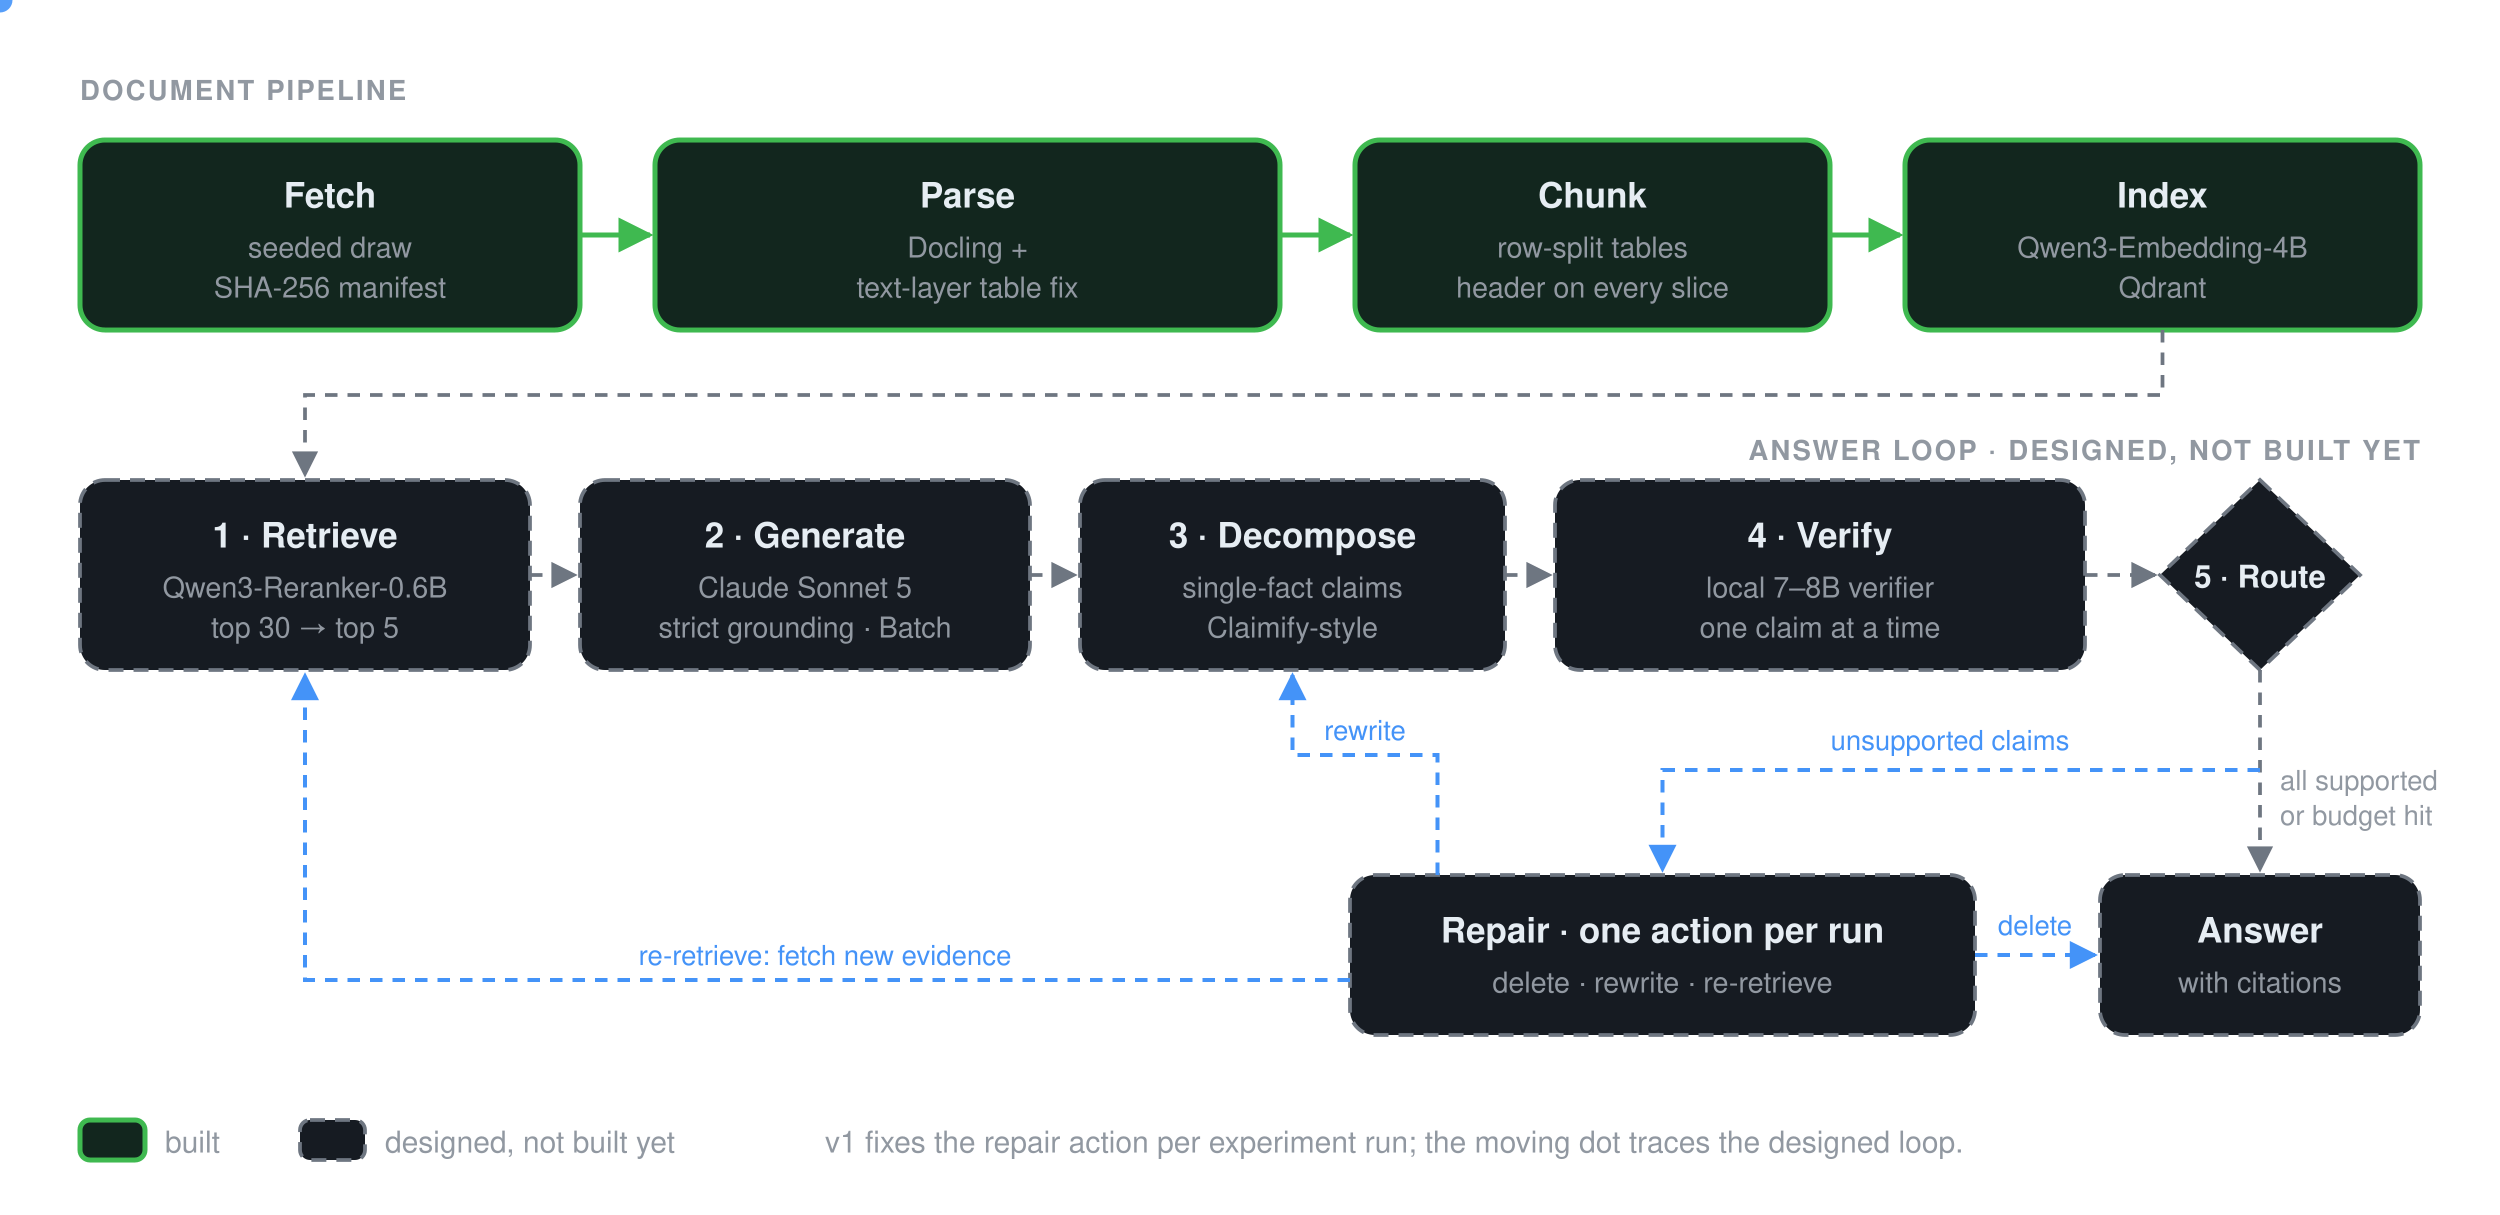
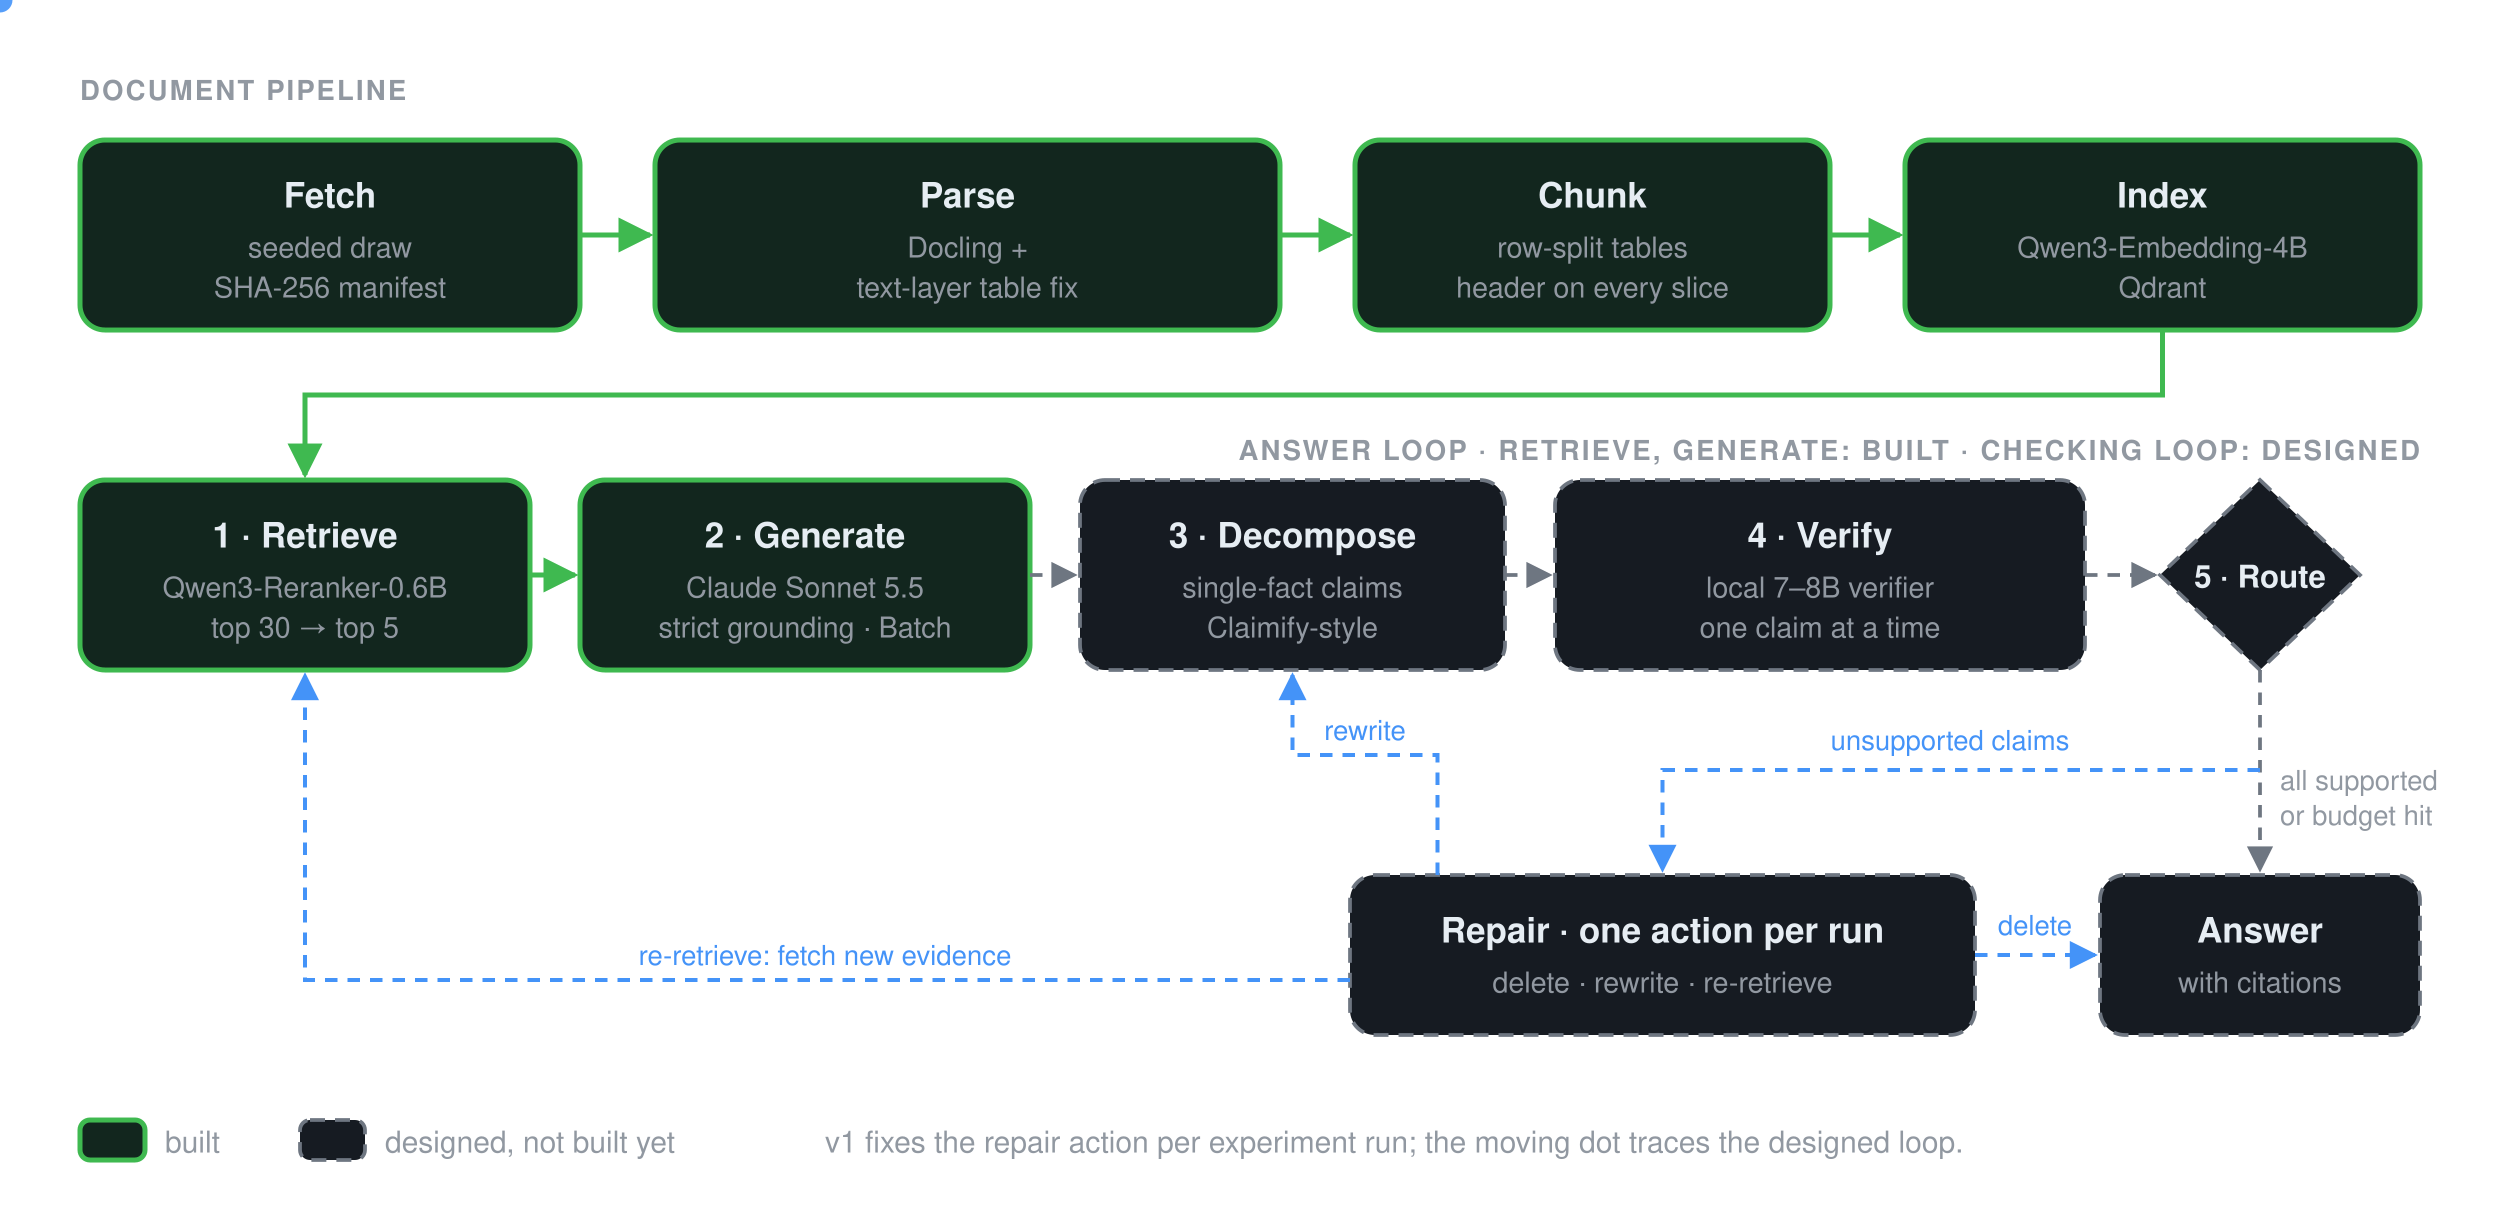
<svg xmlns="http://www.w3.org/2000/svg" viewBox="0 0 1000 486" width="1000" height="486" role="img" aria-labelledby="ttl dsc">
  <style>
 text { font-family: -apple-system, BlinkMacSystemFont, 'Segoe UI', Helvetica, Arial, sans-serif; text-anchor: middle; }
 .t { font-size: 14px; font-weight: 600; fill: #e6edf3; }
 .s { font-size: 11.5px; fill: #9198a1; }
 .h { font-size: 11px; font-weight: 700; letter-spacing: .08em; fill: #9198a1; text-anchor: start; }
 .el { font-size: 11px; fill: #9198a1; }
 .lg { font-size: 12px; fill: #9198a1; text-anchor: start; }
 .b { fill: #12261e; stroke: #3fb950; stroke-width: 2; }
 .p { fill: #161b22; stroke: #6e7681; stroke-width: 1.5; stroke-dasharray: 6 4; }
 .ab { fill: none; stroke: #3fb950; stroke-width: 2; }
 .ap { fill: none; stroke: #6e7681; stroke-width: 1.5; stroke-dasharray: 5 4; }
 .ar { fill: none; stroke: #4493f8; stroke-width: 1.6; stroke-dasharray: 5 4; }
 @media (prefers-reduced-motion: reduce) { .pulse { display: none; } }
</style>
  <defs>
    <marker id="mb" viewBox="0 0 10 10" refX="9" refY="5" markerWidth="7" markerHeight="7" orient="auto-start-reverse">
      <path d="M0,0 L10,5 L0,10 z" fill="#3fb950" />
    </marker>
    <marker id="mp" viewBox="0 0 10 10" refX="9" refY="5" markerWidth="7" markerHeight="7" orient="auto-start-reverse">
      <path d="M0,0 L10,5 L0,10 z" fill="#6e7681" />
    </marker>
    <marker id="ma" viewBox="0 0 10 10" refX="9" refY="5" markerWidth="7" markerHeight="7" orient="auto-start-reverse">
      <path d="M0,0 L10,5 L0,10 z" fill="#4493f8" />
    </marker>
  </defs>
  <text class="h" x="32" y="40">DOCUMENT PIPELINE</text>
-   <text class="h" x="968" y="184" style="text-anchor:end">ANSWER LOOP · DESIGNED, NOT BUILT YET</text>
+   <text class="h" x="968" y="184" style="text-anchor:end">ANSWER LOOP · RETRIEVE, GENERATE: BUILT · CHECKING LOOP: DESIGNED</text>
  <circle class="pulse" r="5" fill="#4493f8" opacity="0.9">
    <animateMotion dur="9s" repeatCount="indefinite" path="M834,230 H904 V308 H665 V392 H122 V230 H834" />
  </circle>
  <rect class="b" x="32" y="56" width="200" height="76" rx="10" />
  <text class="t" x="132.0" y="83">Fetch</text>
  <text class="s" x="132.0" y="103">seeded draw</text>
  <text class="s" x="132.0" y="119">SHA-256 manifest</text>
  <rect class="b" x="262" y="56" width="250" height="76" rx="10" />
  <text class="t" x="387.0" y="83">Parse</text>
  <text class="s" x="387.0" y="103">Docling +</text>
  <text class="s" x="387.0" y="119">text-layer table fix</text>
  <rect class="b" x="542" y="56" width="190" height="76" rx="10" />
  <text class="t" x="637.0" y="83">Chunk</text>
  <text class="s" x="637.0" y="103">row-split tables</text>
  <text class="s" x="637.0" y="119">header on every slice</text>
  <rect class="b" x="762" y="56" width="206" height="76" rx="10" />
  <text class="t" x="865.0" y="83">Index</text>
  <text class="s" x="865.0" y="103">Qwen3-Embedding-4B</text>
  <text class="s" x="865.0" y="119">Qdrant</text>
  <path class="ab" d="M232,94 H260" marker-end="url(#mb)" />
  <path class="ab" d="M512,94 H540" marker-end="url(#mb)" />
  <path class="ab" d="M732,94 H760" marker-end="url(#mb)" />
-   <path class="ap" d="M865,132 V158 H122 V190" marker-end="url(#mp)" />
-   <rect class="p" x="32" y="192" width="180" height="76" rx="10" />
+   <path class="ab" d="M865,132 V158 H122 V190" marker-end="url(#mb)" />
+   <rect class="b" x="32" y="192" width="180" height="76" rx="10" />
  <text class="t" x="122.0" y="219">1 · Retrieve</text>
  <text class="s" x="122.0" y="239">Qwen3-Reranker-0.6B</text>
  <text class="s" x="122.0" y="255">top 30 → top 5</text>
-   <rect class="p" x="232" y="192" width="180" height="76" rx="10" />
+   <rect class="b" x="232" y="192" width="180" height="76" rx="10" />
  <text class="t" x="322.0" y="219">2 · Generate</text>
-   <text class="s" x="322.0" y="239">Claude Sonnet 5</text>
+   <text class="s" x="322.0" y="239">Claude Sonnet 5.5</text>
  <text class="s" x="322.0" y="255">strict grounding · Batch</text>
  <rect class="p" x="432" y="192" width="170" height="76" rx="10" />
  <text class="t" x="517.0" y="219">3 · Decompose</text>
  <text class="s" x="517.0" y="239">single-fact claims</text>
  <text class="s" x="517.0" y="255">Claimify-style</text>
  <rect class="p" x="622" y="192" width="212" height="76" rx="10" />
  <text class="t" x="728.0" y="219">4 · Verify</text>
  <text class="s" x="728.0" y="239">local 7–8B verifier</text>
  <text class="s" x="728.0" y="255">one claim at a time</text>
  <path class="p" d="M904,192 L944,230 L904,268 L864,230 Z" />
  <text class="t" x="904" y="235" style="font-size:12.5px">5 · Route</text>
-   <path class="ap" d="M212,230 H230" marker-end="url(#mp)" />
+   <path class="ab" d="M212,230 H230" marker-end="url(#mb)" />
  <path class="ap" d="M412,230 H430" marker-end="url(#mp)" />
  <path class="ap" d="M602,230 H620" marker-end="url(#mp)" />
  <path class="ap" d="M834,230 H862" marker-end="url(#mp)" />
  <rect class="p" x="540" y="350" width="250" height="64" rx="10" />
  <text class="t" x="665.0" y="377">Repair · one action per run</text>
  <text class="s" x="665.0" y="397">delete · rewrite · re-retrieve</text>
  <rect class="p" x="840" y="350" width="128" height="64" rx="10" />
  <text class="t" x="904.0" y="377">Answer</text>
  <text class="s" x="904.0" y="397">with citations</text>
  <path class="ap" d="M904,268 V348" marker-end="url(#mp)" />
  <text class="el" x="912" y="316" style="text-anchor:start">all supported</text>
  <text class="el" x="912" y="330" style="text-anchor:start">or budget hit</text>
  <path class="ar" d="M904,308 H665 V348" marker-end="url(#ma)" />
  <text class="el" x="780" y="300" style="fill:#4493f8">unsupported claims</text>
  <path class="ar" d="M575,350 V302 H517 V270" marker-end="url(#ma)" />
  <text class="el" x="546" y="296" style="fill:#4493f8">rewrite</text>
  <path class="ar" d="M540,392 H122 V270" marker-end="url(#ma)" />
  <text class="el" x="330" y="386" style="fill:#4493f8">re-retrieve: fetch new evidence</text>
  <path class="ar" d="M790,382 H838" marker-end="url(#ma)" />
  <text class="el" x="814" y="374" style="fill:#4493f8">delete</text>
  <rect class="b" x="32" y="448" width="26" height="16" rx="4" />
  <text class="lg" x="66" y="461">built</text>
  <rect class="p" x="120" y="448" width="26" height="16" rx="4" />
  <text class="lg" x="154" y="461">designed, not built yet</text>
  <text class="lg" x="330" y="461">v1 fixes the repair action per experiment run; the moving dot traces the designed loop.</text>
</svg>
